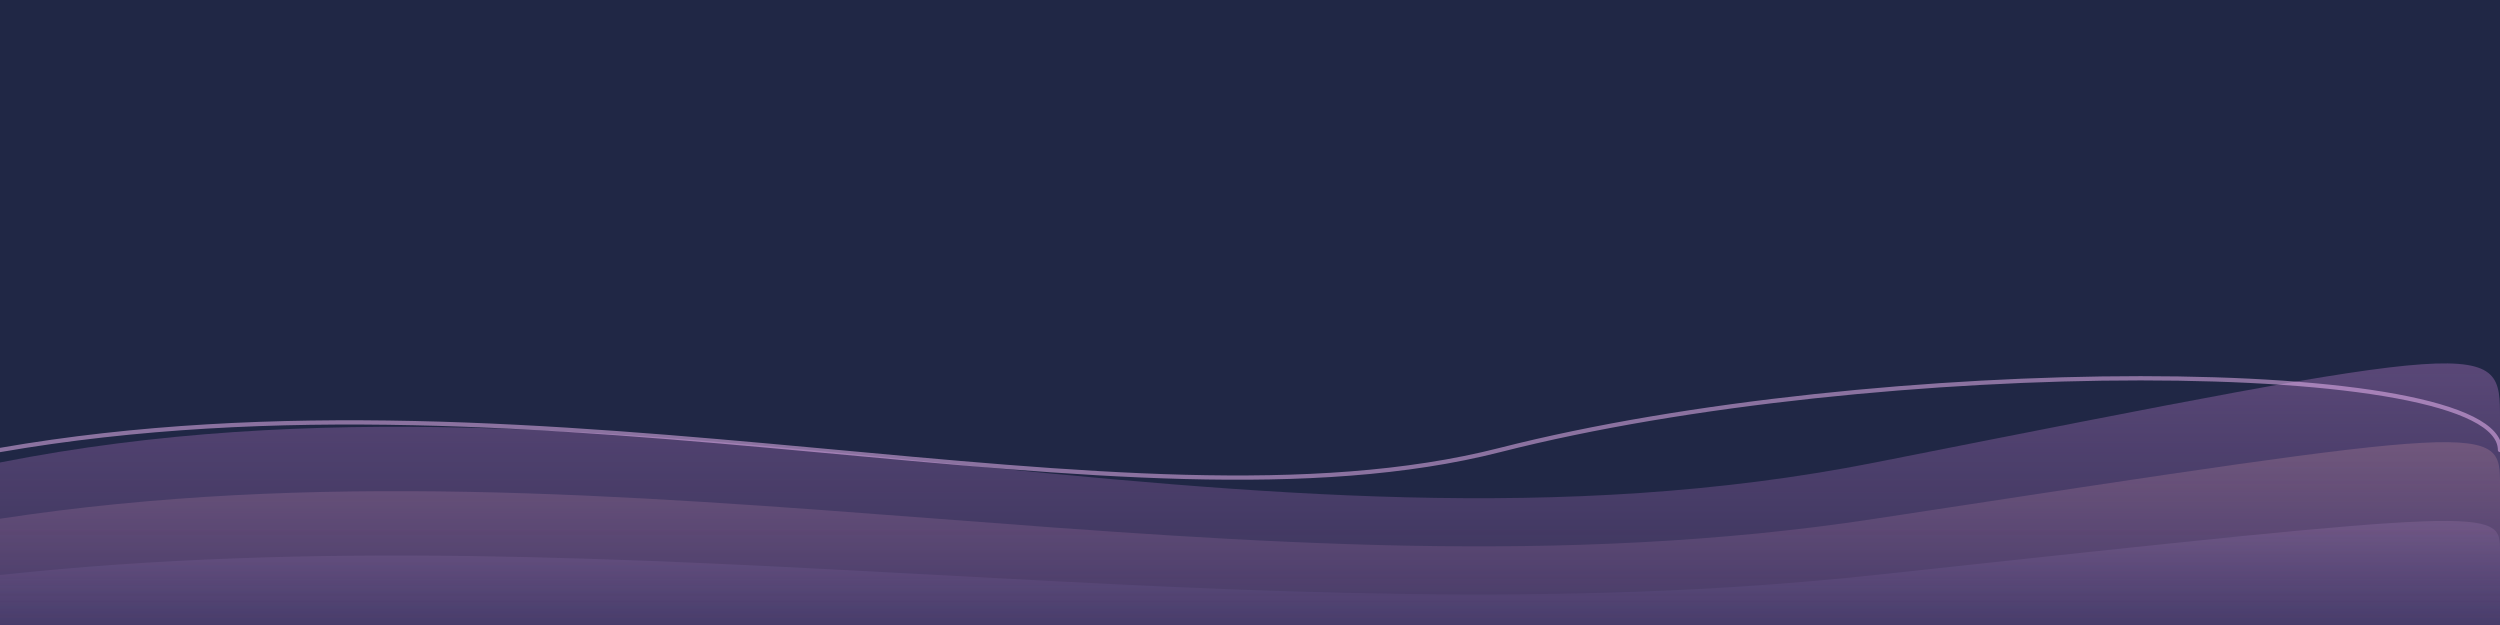
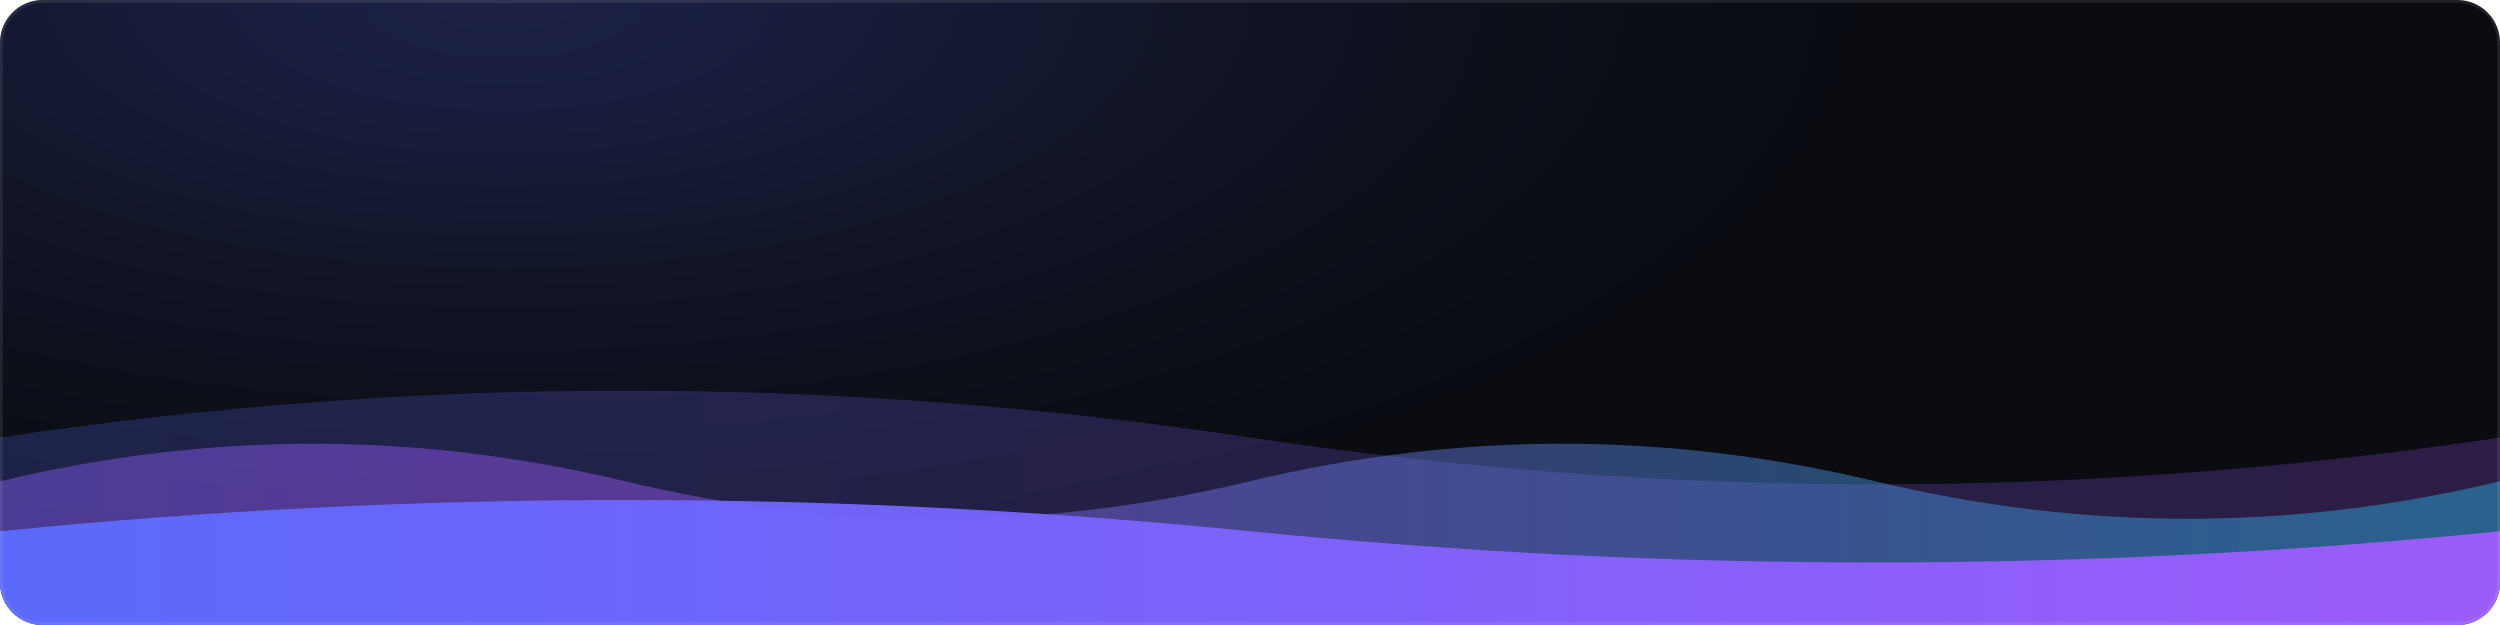
<svg xmlns="http://www.w3.org/2000/svg" width="880" height="220" viewBox="0 0 880 220" role="img">
  <defs>
-     <linearGradient id="mg" x1="0%" y1="0%" x2="100%" y2="100%">
-       <stop offset="0%" stop-color="#5062B7" />
-       <stop offset="34%" stop-color="#A487F2" />
-       <stop offset="68%" stop-color="#F093FB" />
-       <stop offset="100%" stop-color="#F19CFB" />
+     <radialGradient id="mg0">
+       <stop offset="0" stop-color="#5B6CFF" stop-opacity="0.22" />
+       <stop offset="0.25" stop-color="#5B6CFF" stop-opacity="0.17" />
+       <stop offset="0.5" stop-color="#5B6CFF" stop-opacity="0.09" />
+       <stop offset="0.75" stop-color="#5B6CFF" stop-opacity="0.03" />
+       <stop offset="1" stop-color="#5B6CFF" stop-opacity="0" />
+     </radialGradient>
+     <linearGradient id="mw" x1="0" y1="0" x2="1" y2="0">
+       <stop offset="0" stop-color="#5B6CFF" />
+       <stop offset="0.5" stop-color="#A35BFF" />
+       <stop offset="1" stop-color="#22C4EE" />
    </linearGradient>
-     <radialGradient id="mgBloom" cx="74%" cy="16%" r="72%">
-       <stop offset="0%" stop-color="#F19CFB" stop-opacity="0.55" />
-       <stop offset="42%" stop-color="#F093FB" stop-opacity="0.22" />
-       <stop offset="100%" stop-color="#5062B7" stop-opacity="0" />
-     </radialGradient>
-     <radialGradient id="mgBloom2" cx="18%" cy="78%" r="65%">
-       <stop offset="0%" stop-color="#F5B1B4" stop-opacity="0.34" />
-       <stop offset="55%" stop-color="#F093FB" stop-opacity="0.1" />
-       <stop offset="100%" stop-color="#5062B7" stop-opacity="0" />
-     </radialGradient>
-     <linearGradient id="mgSheen" x1="0%" y1="0%" x2="0%" y2="100%">
-       <stop offset="0%" stop-color="#F6BEFD" stop-opacity="0.2" />
-       <stop offset="42%" stop-color="#F19CFB" stop-opacity="0.04" />
-       <stop offset="100%" stop-color="#5062B7" stop-opacity="0" />
-     </linearGradient>
-     <radialGradient id="mgVig" cx="50%" cy="38%" r="78%">
-       <stop offset="0%" stop-color="#F6BEFD" stop-opacity="0" />
-       <stop offset="70%" stop-color="#5062B7" stop-opacity="0.08" />
-       <stop offset="100%" stop-color="#5062B7" stop-opacity="0.38" />
-     </radialGradient>
-     <linearGradient id="mgHolo" x1="0%" y1="0%" x2="100%" y2="100%">
-       <stop offset="0%" stop-color="#F19CFB" stop-opacity="0" />
-       <stop offset="28%" stop-color="#F093FB" stop-opacity="0.42" />
-       <stop offset="52%" stop-color="#F5B1B4" stop-opacity="0.34" />
-       <stop offset="74%" stop-color="#F19CFB" stop-opacity="0.28" />
-       <stop offset="100%" stop-color="#F093FB" stop-opacity="0" />
-     </linearGradient>
-     <linearGradient id="mgDrift" x1="0%" y1="0%" x2="100%" y2="0%">
-       <stop offset="0%" stop-color="#F19CFB" stop-opacity="0">
-           </stop>
-       <stop offset="45%" stop-color="#F5B1B4" stop-opacity="0.22">
-           </stop>
-       <stop offset="100%" stop-color="#F093FB" stop-opacity="0">
-           </stop>
-     </linearGradient>
-     <linearGradient id="mgWaveA" x1="0%" y1="0%" x2="0%" y2="100%">
-       <stop offset="0%" stop-color="#F19CFB" stop-opacity="0.55" />
-       <stop offset="100%" stop-color="#F093FB" stop-opacity="0.22" />
-     </linearGradient>
-     <linearGradient id="mgWaveB" x1="0%" y1="0%" x2="0%" y2="100%">
-       <stop offset="0%" stop-color="#F5B1B4" stop-opacity="0.5" />
-       <stop offset="100%" stop-color="#F093FB" stop-opacity="0.18" />
-     </linearGradient>
-     <linearGradient id="mgWaveC" x1="0%" y1="0%" x2="0%" y2="100%">
-       <stop offset="0%" stop-color="#F6BEFD" stop-opacity="0.42" />
-       <stop offset="100%" stop-color="#A487F2" stop-opacity="0.14" />
-     </linearGradient>
-     <filter id="softGlow" x="-30%" y="-30%" width="160%" height="160%">
-       <feGaussianBlur stdDeviation="26" result="b" />
-       <feMerge>
-         <feMergeNode in="b" />
-         <feMergeNode in="SourceGraphic" />
-       </feMerge>
-     </filter>
-     <filter id="blurf">
-       <feGaussianBlur stdDeviation="34" />
-     </filter>
-     <filter id="neonGlow" x="-40%" y="-40%" width="180%" height="180%">
-       <feGaussianBlur stdDeviation="6" result="b" />
-       <feMerge>
-         <feMergeNode in="b" />
-         <feMergeNode in="b" />
-         <feMergeNode in="SourceGraphic" />
-       </feMerge>
-     </filter>
-     <filter id="softBloom" x="-25%" y="-25%" width="150%" height="150%">
-       <feGaussianBlur stdDeviation="18" result="b" />
-       <feColorMatrix in="b" type="matrix" values="1 0 0 0 0  0 1 0 0 0  0 0 1 0 0  0 0 0 0.85 0" result="c" />
-       <feMerge>
-         <feMergeNode in="c" />
-         <feMergeNode in="SourceGraphic" />
-       </feMerge>
-     </filter>
-     <linearGradient id="shine" x1="0%" y1="0%" x2="0%" y2="100%">
-       <stop offset="0%" stop-color="#ffffff" stop-opacity="0.06" />
-       <stop offset="45%" stop-color="#ffffff" stop-opacity="0" />
-     </linearGradient>
-     <radialGradient id="vignette" cx="50%" cy="40%" r="75%">
-       <stop offset="0%" stop-color="#ffffff" stop-opacity="0" />
-       <stop offset="100%" stop-color="#000000" stop-opacity="0.18" />
-     </radialGradient>
-     <linearGradient id="holoSweep" x1="0%" y1="0%" x2="100%" y2="100%">
-       <stop offset="0%" stop-color="#ffffff" stop-opacity="0" />
-       <stop offset="50%" stop-color="#ffffff" stop-opacity="0.08" />
-       <stop offset="100%" stop-color="#ffffff" stop-opacity="0" />
-     </linearGradient>
-     <linearGradient id="mgDriftAnim" x1="0%" y1="0%" x2="100%" y2="0%">
-       <stop offset="0%" stop-color="#F19CFB" stop-opacity="0">
-         <animate attributeName="offset" values="-0.25;1.15;-0.25" dur="8.5s" repeatCount="indefinite" />
-       </stop>
-       <stop offset="45%" stop-color="#F5B1B4" stop-opacity="0.28">
-         <animate attributeName="offset" values="0.1;0.9;0.1" dur="8.5s" repeatCount="indefinite" />
-       </stop>
-       <stop offset="100%" stop-color="#F093FB" stop-opacity="0">
-         <animate attributeName="offset" values="0.45;1.35;0.45" dur="8.5s" repeatCount="indefinite" />
-       </stop>
-     </linearGradient>
+     <clipPath id="mc">
+       <rect width="880" height="220" rx="15" />
+     </clipPath>
  </defs>
-   <rect width="880" height="220" fill="#202745" />
-   <path d="M0,162.8 C220,119.24 440,206.36 660,162.8 S880,119.24 880,147.554 L880,220 L0,220 Z" fill="url(#mgWaveA)" fill-opacity="0.5">
-     <animate attributeName="d" dur="6.5s" begin="0s" repeatCount="indefinite" values="M0,162.8 C220,119.24 440,206.36 660,162.8 S880,119.24 880,147.554 L880,220 L0,220 Z;M0,162.8 C220,206.36 440,119.24 660,162.8 S880,206.36 880,182.402 L880,220 L0,220 Z;M0,162.8 C220,119.24 440,206.36 660,162.8 S880,119.24 880,147.554 L880,220 L0,220 Z" />
-   </path>
-   <path d="M0,182.6 C220,148.94 440,216.26 660,182.6 S880,148.94 880,170.819 L880,220 L0,220 Z" fill="url(#mgWaveB)" fill-opacity="0.4">
-     <animate attributeName="d" dur="8s" begin="0.35s" repeatCount="indefinite" values="M0,182.6 C220,148.94 440,216.26 660,182.6 S880,148.94 880,170.819 L880,220 L0,220 Z;M0,182.6 C220,216.26 440,148.94 660,182.6 S880,216.26 880,197.747 L880,220 L0,220 Z;M0,182.6 C220,148.94 440,216.26 660,182.6 S880,148.94 880,170.819 L880,220 L0,220 Z" />
-   </path>
-   <path d="M0,202.4 C220,178.64 440,226.16 660,202.4 S880,178.64 880,194.084 L880,220 L0,220 Z" fill="url(#mgWaveC)" fill-opacity="0.28">
-     <animate attributeName="d" dur="9.5s" begin="0.7s" repeatCount="indefinite" values="M0,202.4 C220,178.64 440,226.16 660,202.4 S880,178.64 880,194.084 L880,220 L0,220 Z;M0,202.4 C220,226.16 440,178.64 660,202.4 S880,226.16 880,213.092 L880,220 L0,220 Z;M0,202.4 C220,178.64 440,226.16 660,202.4 S880,178.64 880,194.084 L880,220 L0,220 Z" />
-   </path>
-   <path d="M0,158.4 C193.6,124.74 396,192.06 528,158.4 S880,124.74 880,158.4" fill="none" stroke="#F6BEFD" stroke-opacity="0.5" stroke-width="1.5" stroke-linecap="round">
-     <animate attributeName="d" dur="6.5s" begin="0.18s" repeatCount="indefinite" values="M0,158.4 C193.6,124.74 396,192.06 528,158.4 S880,124.74 880,158.4;M0,158.4 C193.6,192.06 396,124.74 528,158.4 S880,192.06 880,158.4;M0,158.4 C193.6,124.74 396,192.06 528,158.4 S880,124.74 880,158.4" />
-     <animate attributeName="stroke-opacity" values="0.25;0.7;0.25" dur="6.5s" begin="0.18s" repeatCount="indefinite" />
-   </path>
+   <g clip-path="url(#mc)">
+     <rect width="880" height="220" fill="#0A0C12" />
+     <ellipse cx="176" cy="0" rx="484" ry="198" fill="url(#mg0)" />
+     <path d="M0 154.0 Q220.0 121.0 440.0 154.0 T880.0 154.0 T1320.0 154.0 T1760.0 154.0 L1760.0 220 L0 220Z" fill="url(#mw)" fill-opacity="0.22" transform="translate(0 0)">
+       <animateTransform attributeName="transform" type="translate" from="0 0" to="-880 0" dur="26s" repeatCount="indefinite" />
+     </path>
+     <path d="M0 169.4 Q110.0 143.0 220.0 169.4 T440.0 169.4 T660.0 169.4 T880.0 169.4 T1100.0 169.4 T1320.0 169.4 L1320.0 220 L0 220Z" fill="url(#mw)" fill-opacity="0.42" transform="translate(-440 0)">
+       <animateTransform attributeName="transform" type="translate" from="-440 0" to="0 0" dur="20s" repeatCount="indefinite" />
+     </path>
+     <path d="M0 187.0 Q220.0 165.0 440.0 187.0 T880.0 187.0 T1320.0 187.0 T1760.0 187.0 L1760.0 220 L0 220Z" fill="url(#mw)" fill-opacity="0.95" transform="translate(0 0)">
+       <animateTransform attributeName="transform" type="translate" from="0 0" to="-880 0" dur="16s" repeatCount="indefinite" />
+     </path>
+   </g>
+   <rect x="0.5" y="0.5" width="879" height="219" rx="14.5" fill="none" stroke="#F4F6FB" stroke-opacity="0.09" />
</svg>
